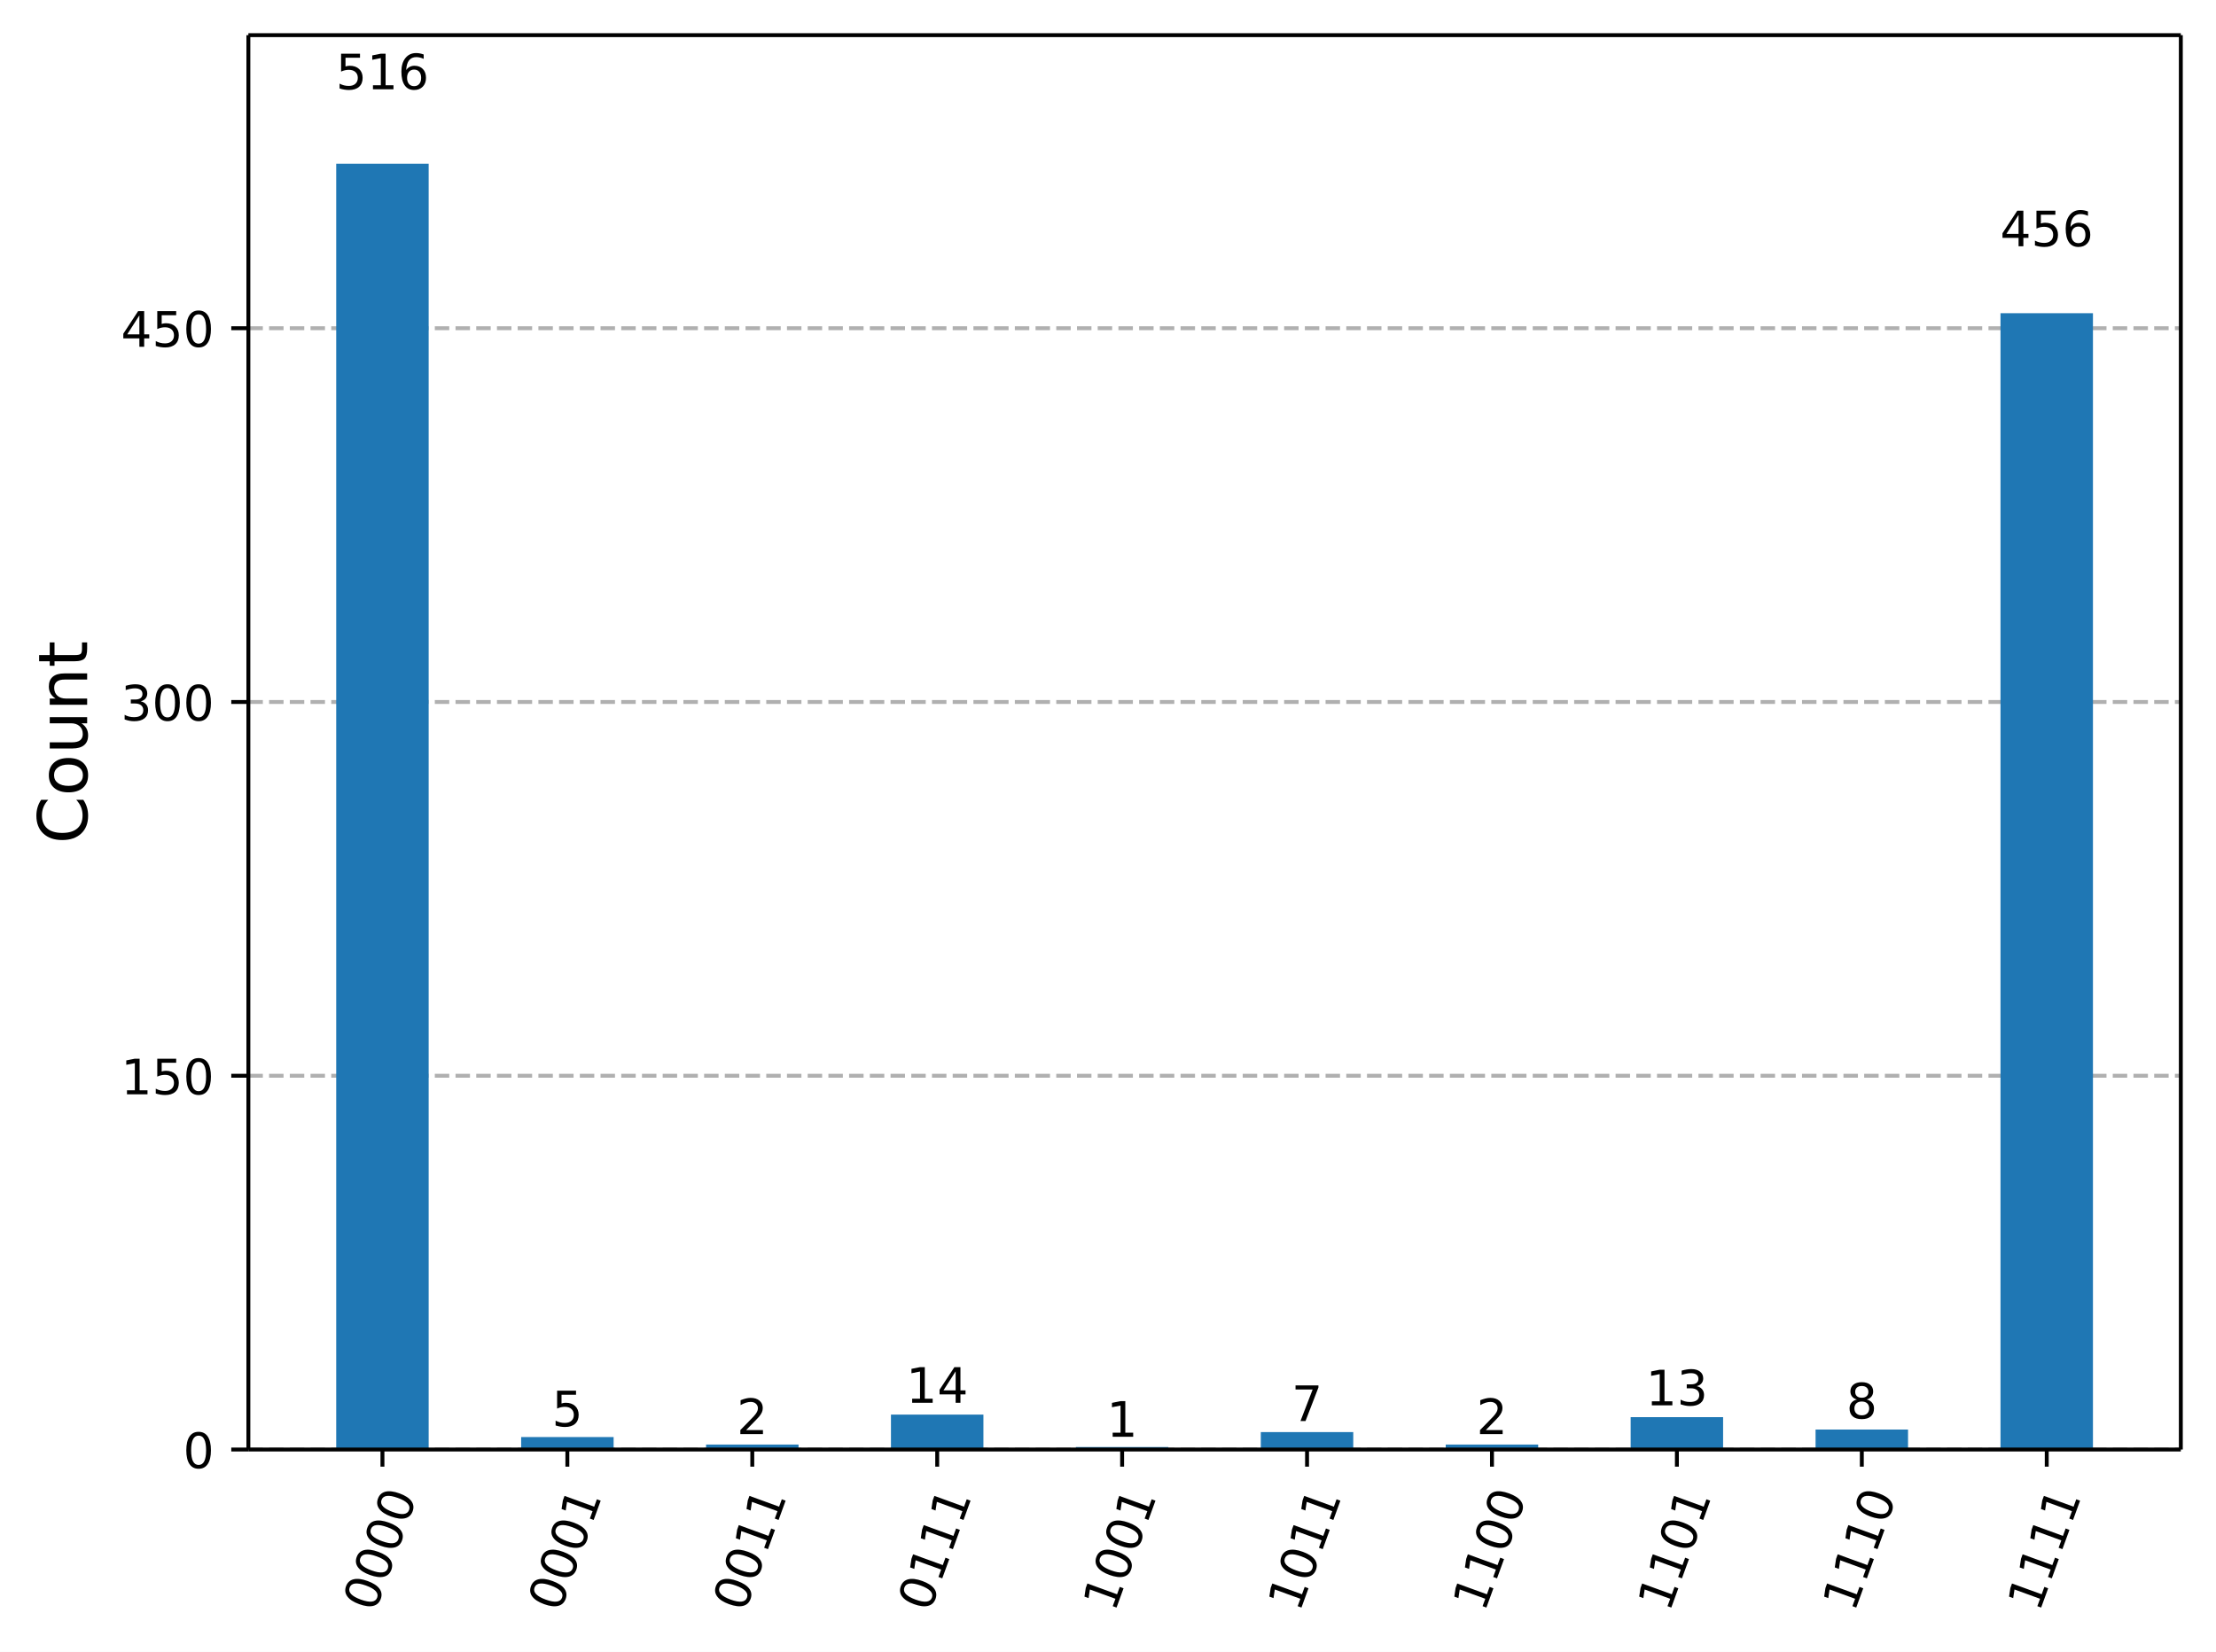
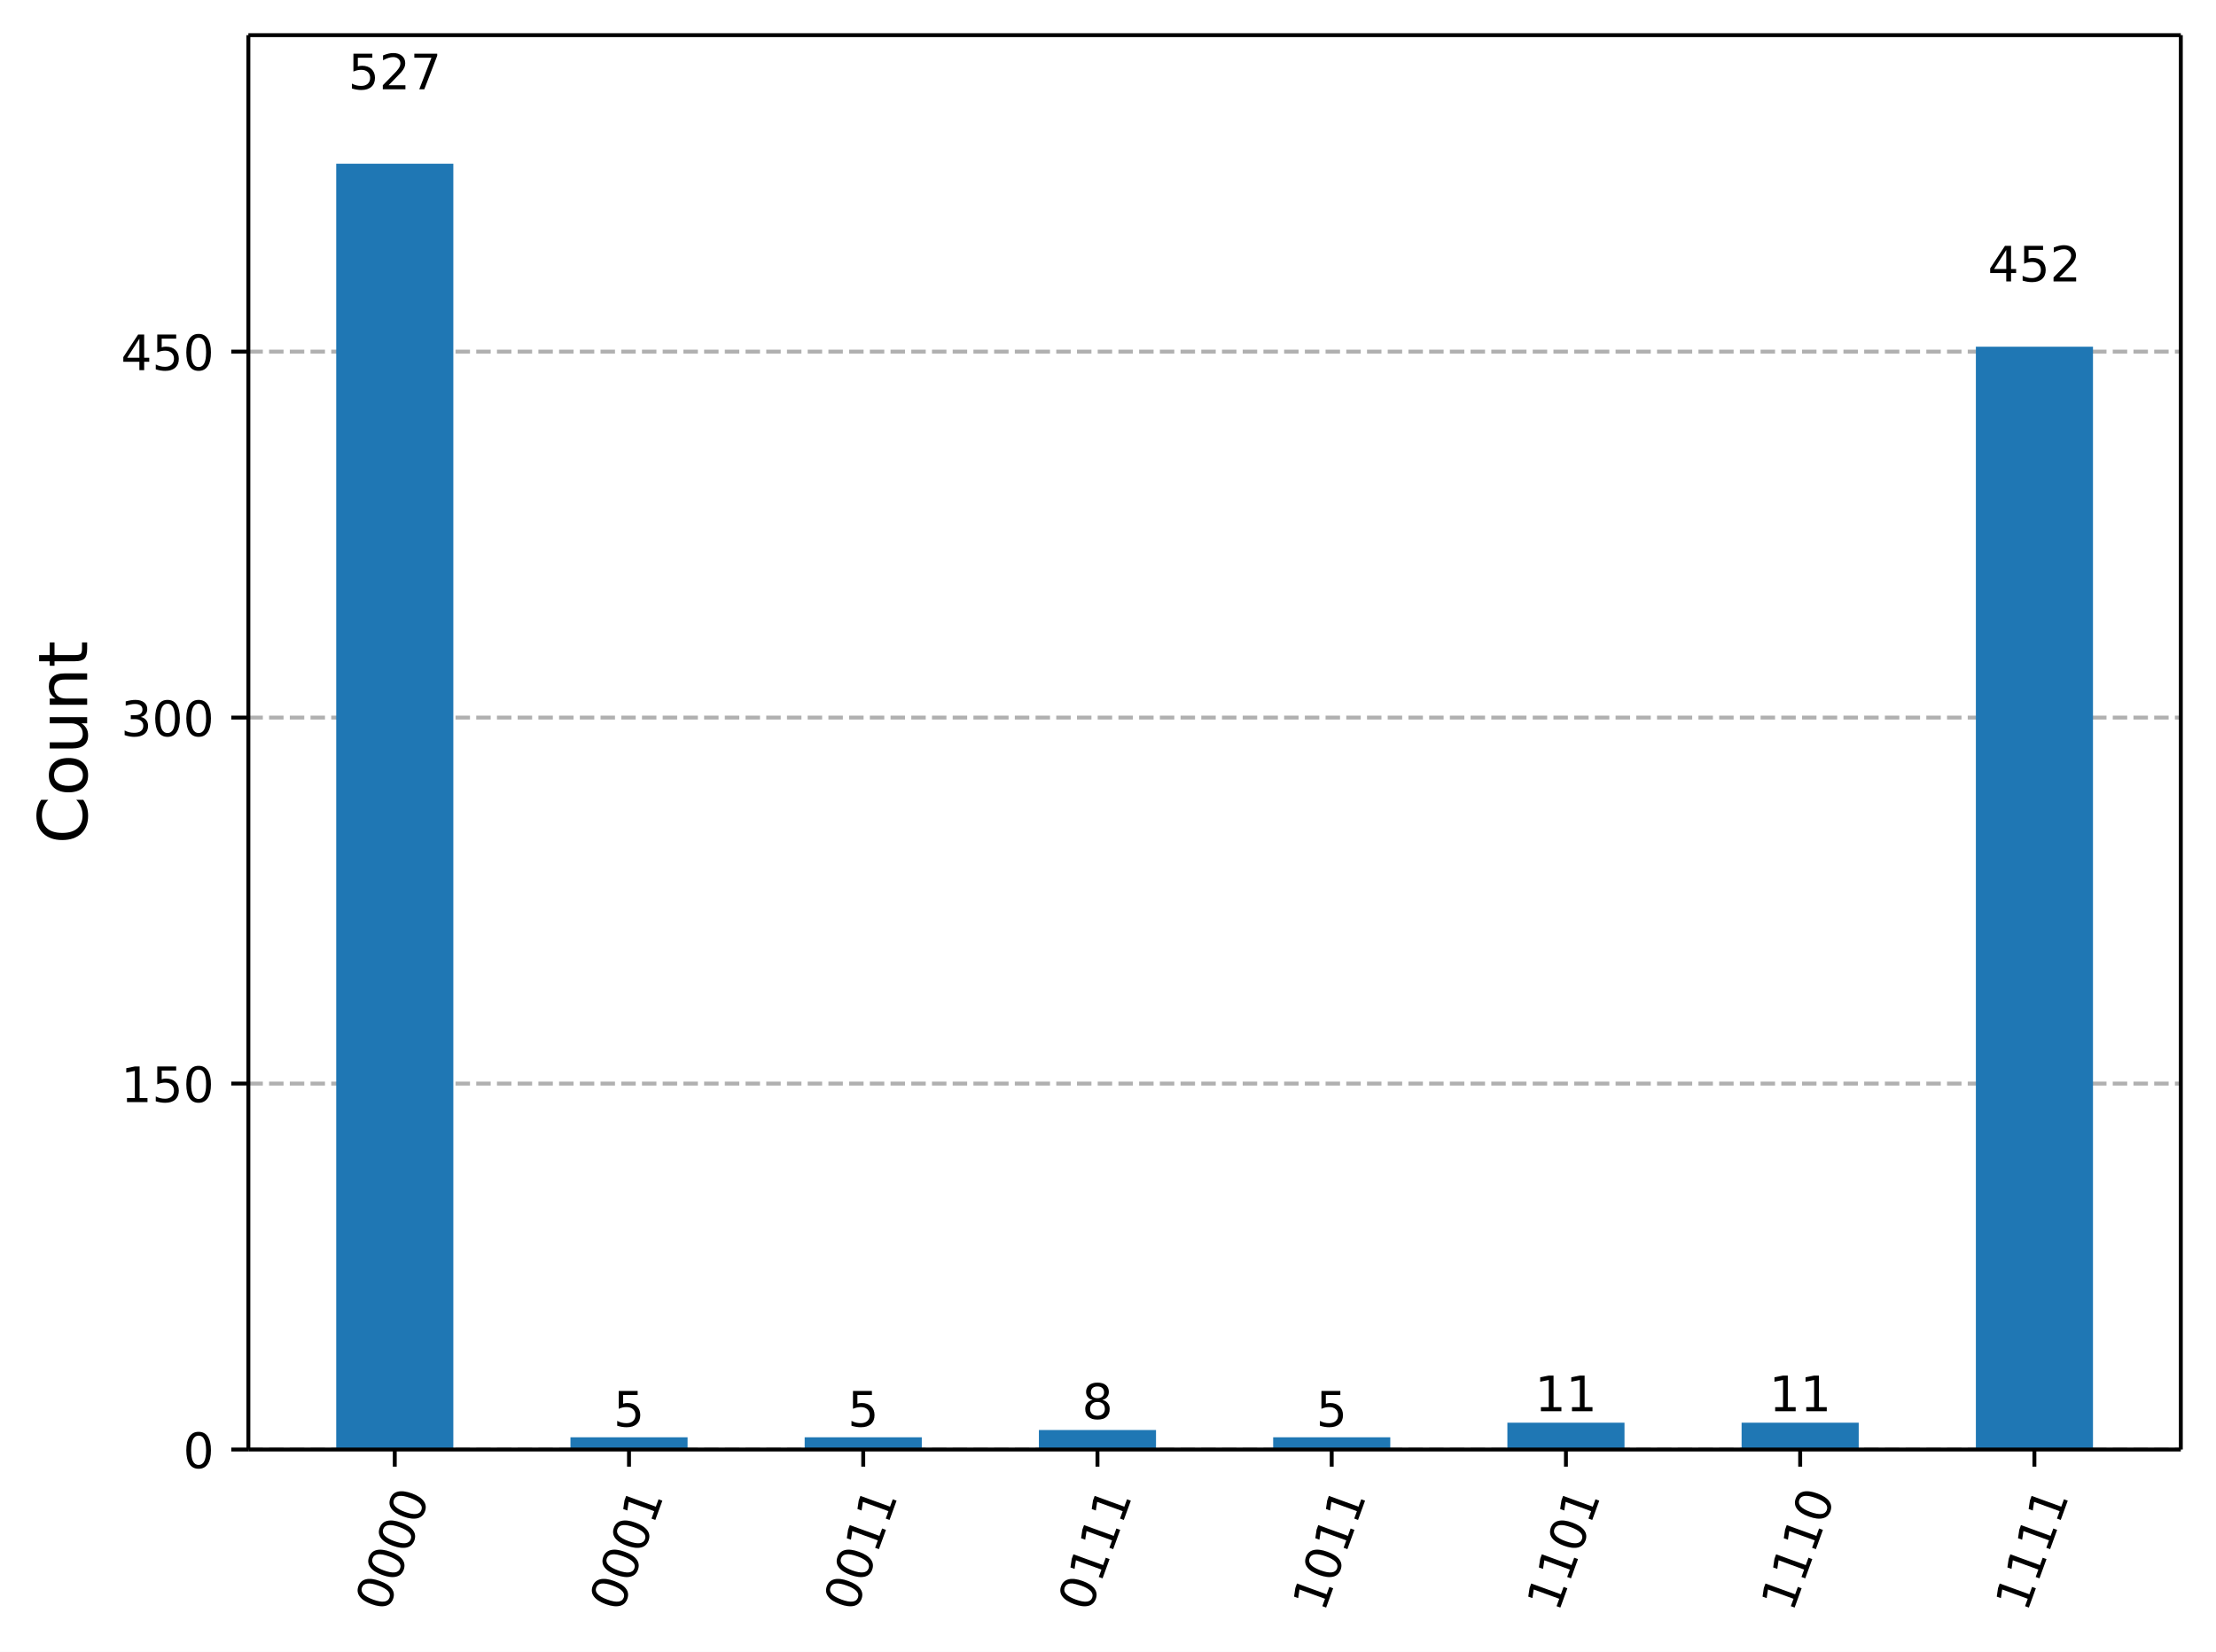
<svg xmlns="http://www.w3.org/2000/svg" xmlns:xlink="http://www.w3.org/1999/xlink" width="453.57pt" height="338.16pt" version="1.1" viewBox="0 0 453.57 338.16">
  <defs>
    <style type="text/css">*{stroke-linejoin: round; stroke-linecap: butt}</style>
  </defs>
  <path d="m0 338.16h453.57v-338.16h-453.57z" fill="#ffffff" />
  <path d="m50.837 296.73h395.53v-289.53h-395.53z" fill="#ffffff" />
  <defs>
    <path id="56bc601931b" d="m0 0v3.5" stroke="#000000" stroke-width=".8" />
  </defs>
-   <use x="78.278" y="296.734" stroke="#000000" stroke-width=".8" xlink:href="#56bc601931b" />
-   <g transform="translate(76.714 330.25) rotate(-70) scale(.1 -.1)">
+   <use x="80.801" y="296.734" stroke="#000000" stroke-width=".8" xlink:href="#56bc601931b" />
+   <g transform="translate(79.237 330.25) rotate(-70) scale(.1 -.1)">
    <defs>
      <path id="DejaVuSans-30" transform="scale(.015625)" d="m2034 4250q-487 0-733-480-245-479-245-1442 0-959 245-1439 246-480 733-480 491 0 736 480 246 480 246 1439 0 963-246 1442-245 480-736 480zm0 500q785 0 1199-621 414-620 414-1801 0-1178-414-1799-414-620-1199-620-784 0-1198 620-414 621-414 1799 0 1181 414 1801 414 621 1198 621z" />
    </defs>
    <use xlink:href="#DejaVuSans-30" />
    <use transform="translate(63.623)" xlink:href="#DejaVuSans-30" />
    <use transform="translate(127.25)" xlink:href="#DejaVuSans-30" />
    <use transform="translate(190.87)" xlink:href="#DejaVuSans-30" />
  </g>
-   <use x="116.128" y="296.734" stroke="#000000" stroke-width=".8" xlink:href="#56bc601931b" />
-   <g transform="translate(114.56 330.25) rotate(-70) scale(.1 -.1)">
+   <use x="128.744" y="296.734" stroke="#000000" stroke-width=".8" xlink:href="#56bc601931b" />
+   <g transform="translate(127.18 330.25) rotate(-70) scale(.1 -.1)">
    <defs>
      <path id="DejaVuSans-31" transform="scale(.015625)" d="m794 531h1031v3560l-1122-225v575l1116 225h631v-4135h1031v-531h-2687v531z" />
    </defs>
    <use xlink:href="#DejaVuSans-30" />
    <use transform="translate(63.623)" xlink:href="#DejaVuSans-30" />
    <use transform="translate(127.25)" xlink:href="#DejaVuSans-30" />
    <use transform="translate(190.87)" xlink:href="#DejaVuSans-31" />
  </g>
-   <use x="153.977" y="296.734" stroke="#000000" stroke-width=".8" xlink:href="#56bc601931b" />
-   <g transform="translate(152.41 330.25) rotate(-70) scale(.1 -.1)">
+   <use x="176.687" y="296.734" stroke="#000000" stroke-width=".8" xlink:href="#56bc601931b" />
+   <g transform="translate(175.12 330.25) rotate(-70) scale(.1 -.1)">
    <use xlink:href="#DejaVuSans-30" />
    <use transform="translate(63.623)" xlink:href="#DejaVuSans-30" />
    <use transform="translate(127.25)" xlink:href="#DejaVuSans-31" />
    <use transform="translate(190.87)" xlink:href="#DejaVuSans-31" />
  </g>
-   <use x="191.827" y="296.734" stroke="#000000" stroke-width=".8" xlink:href="#56bc601931b" />
-   <g transform="translate(190.26 330.25) rotate(-70) scale(.1 -.1)">
+   <use x="224.63" y="296.734" stroke="#000000" stroke-width=".8" xlink:href="#56bc601931b" />
+   <g transform="translate(223.07 330.25) rotate(-70) scale(.1 -.1)">
    <use xlink:href="#DejaVuSans-30" />
    <use transform="translate(63.623)" xlink:href="#DejaVuSans-31" />
    <use transform="translate(127.25)" xlink:href="#DejaVuSans-31" />
    <use transform="translate(190.87)" xlink:href="#DejaVuSans-31" />
  </g>
-   <use x="229.677" y="296.734" stroke="#000000" stroke-width=".8" xlink:href="#56bc601931b" />
-   <g transform="translate(228.11 330.25) rotate(-70) scale(.1 -.1)">
-     <use xlink:href="#DejaVuSans-31" />
-     <use transform="translate(63.623)" xlink:href="#DejaVuSans-30" />
-     <use transform="translate(127.25)" xlink:href="#DejaVuSans-30" />
-     <use transform="translate(190.87)" xlink:href="#DejaVuSans-31" />
-   </g>
-   <use x="267.527" y="296.734" stroke="#000000" stroke-width=".8" xlink:href="#56bc601931b" />
-   <g transform="translate(265.96 330.25) rotate(-70) scale(.1 -.1)">
+   <use x="272.573" y="296.734" stroke="#000000" stroke-width=".8" xlink:href="#56bc601931b" />
+   <g transform="translate(271.01 330.25) rotate(-70) scale(.1 -.1)">
    <use xlink:href="#DejaVuSans-31" />
    <use transform="translate(63.623)" xlink:href="#DejaVuSans-30" />
    <use transform="translate(127.25)" xlink:href="#DejaVuSans-31" />
    <use transform="translate(190.87)" xlink:href="#DejaVuSans-31" />
  </g>
-   <use x="305.377" y="296.734" stroke="#000000" stroke-width=".8" xlink:href="#56bc601931b" />
-   <g transform="translate(303.81 330.25) rotate(-70) scale(.1 -.1)">
-     <use xlink:href="#DejaVuSans-31" />
-     <use transform="translate(63.623)" xlink:href="#DejaVuSans-31" />
-     <use transform="translate(127.25)" xlink:href="#DejaVuSans-30" />
-     <use transform="translate(190.87)" xlink:href="#DejaVuSans-30" />
-   </g>
-   <use x="343.226" y="296.734" stroke="#000000" stroke-width=".8" xlink:href="#56bc601931b" />
-   <g transform="translate(341.66 330.25) rotate(-70) scale(.1 -.1)">
+   <use x="320.516" y="296.734" stroke="#000000" stroke-width=".8" xlink:href="#56bc601931b" />
+   <g transform="translate(318.95 330.25) rotate(-70) scale(.1 -.1)">
    <use xlink:href="#DejaVuSans-31" />
    <use transform="translate(63.623)" xlink:href="#DejaVuSans-31" />
    <use transform="translate(127.25)" xlink:href="#DejaVuSans-30" />
    <use transform="translate(190.87)" xlink:href="#DejaVuSans-31" />
  </g>
-   <use x="381.076" y="296.734" stroke="#000000" stroke-width=".8" xlink:href="#56bc601931b" />
-   <g transform="translate(379.51 330.25) rotate(-70) scale(.1 -.1)">
+   <use x="368.459" y="296.734" stroke="#000000" stroke-width=".8" xlink:href="#56bc601931b" />
+   <g transform="translate(366.9 330.25) rotate(-70) scale(.1 -.1)">
    <use xlink:href="#DejaVuSans-31" />
    <use transform="translate(63.623)" xlink:href="#DejaVuSans-31" />
    <use transform="translate(127.25)" xlink:href="#DejaVuSans-31" />
    <use transform="translate(190.87)" xlink:href="#DejaVuSans-30" />
  </g>
-   <use x="418.926" y="296.734" stroke="#000000" stroke-width=".8" xlink:href="#56bc601931b" />
-   <g transform="translate(417.36 330.25) rotate(-70) scale(.1 -.1)">
+   <use x="416.402" y="296.734" stroke="#000000" stroke-width=".8" xlink:href="#56bc601931b" />
+   <g transform="translate(414.84 330.25) rotate(-70) scale(.1 -.1)">
    <use xlink:href="#DejaVuSans-31" />
    <use transform="translate(63.623)" xlink:href="#DejaVuSans-31" />
    <use transform="translate(127.25)" xlink:href="#DejaVuSans-31" />
    <use transform="translate(190.87)" xlink:href="#DejaVuSans-31" />
  </g>
  <path d="m50.837 296.73h395.53" clip-path="url(#a66ecdb3287)" fill="none" stroke="#b0b0b0" stroke-dasharray="2.96,1.28" stroke-width=".8" />
  <defs>
    <path id="068a09cc224" d="m0 0h-3.5" stroke="#000000" stroke-width=".8" />
  </defs>
  <use x="50.837" y="296.734" stroke="#000000" stroke-width=".8" xlink:href="#068a09cc224" />
  <g transform="translate(37.474 300.53) scale(.1 -.1)">
    <use xlink:href="#DejaVuSans-30" />
  </g>
-   <path d="m50.837 220.22h395.53" clip-path="url(#a66ecdb3287)" fill="none" stroke="#b0b0b0" stroke-dasharray="2.96,1.28" stroke-width=".8" />
-   <use x="50.837" y="220.219" stroke="#000000" stroke-width=".8" xlink:href="#068a09cc224" />
-   <g transform="translate(24.749 224.02) scale(.1 -.1)">
+   <path d="m50.837 221.82h395.53" clip-path="url(#a66ecdb3287)" fill="none" stroke="#b0b0b0" stroke-dasharray="2.96,1.28" stroke-width=".8" />
+   <use x="50.837" y="221.816" stroke="#000000" stroke-width=".8" xlink:href="#068a09cc224" />
+   <g transform="translate(24.749 225.61) scale(.1 -.1)">
    <defs>
      <path id="DejaVuSans-35" transform="scale(.015625)" d="m691 4666h2478v-532h-1900v-1143q137 47 274 70 138 23 276 23 781 0 1237-428 457-428 457-1159 0-753-469-1171-469-417-1322-417-294 0-599 50-304 50-629 150v635q281-153 581-228t634-75q541 0 856 284 316 284 316 772 0 487-316 771-315 285-856 285-253 0-505-56-251-56-513-175v2344z" />
    </defs>
    <use xlink:href="#DejaVuSans-31" />
    <use transform="translate(63.623)" xlink:href="#DejaVuSans-35" />
    <use transform="translate(127.25)" xlink:href="#DejaVuSans-30" />
  </g>
-   <path d="m50.837 143.7h395.53" clip-path="url(#a66ecdb3287)" fill="none" stroke="#b0b0b0" stroke-dasharray="2.96,1.28" stroke-width=".8" />
-   <use x="50.837" y="143.703" stroke="#000000" stroke-width=".8" xlink:href="#068a09cc224" />
-   <g transform="translate(24.749 147.5) scale(.1 -.1)">
+   <path d="m50.837 146.9h395.53" clip-path="url(#a66ecdb3287)" fill="none" stroke="#b0b0b0" stroke-dasharray="2.96,1.28" stroke-width=".8" />
+   <use x="50.837" y="146.897" stroke="#000000" stroke-width=".8" xlink:href="#068a09cc224" />
+   <g transform="translate(24.749 150.7) scale(.1 -.1)">
    <defs>
      <path id="DejaVuSans-33" transform="scale(.015625)" d="m2597 2516q453-97 707-404 255-306 255-756 0-690-475-1069-475-378-1350-378-293 0-604 58t-642 174v609q262-153 574-231 313-78 654-78 593 0 904 234t311 681q0 413-289 645-289 233-804 233h-544v519h569q465 0 712 186t247 536q0 359-255 551-254 193-729 193-260 0-557-57-297-56-653-174v562q360 100 674 150t592 50q719 0 1137-327 419-326 419-882 0-388-222-655t-631-370z" />
    </defs>
    <use xlink:href="#DejaVuSans-33" />
    <use transform="translate(63.623)" xlink:href="#DejaVuSans-30" />
    <use transform="translate(127.25)" xlink:href="#DejaVuSans-30" />
  </g>
-   <path d="m50.837 67.188h395.53" clip-path="url(#a66ecdb3287)" fill="none" stroke="#b0b0b0" stroke-dasharray="2.96,1.28" stroke-width=".8" />
-   <use x="50.837" y="67.188" stroke="#000000" stroke-width=".8" xlink:href="#068a09cc224" />
-   <g transform="translate(24.749 70.987) scale(.1 -.1)">
+   <path d="m50.837 71.979h395.53" clip-path="url(#a66ecdb3287)" fill="none" stroke="#b0b0b0" stroke-dasharray="2.96,1.28" stroke-width=".8" />
+   <use x="50.837" y="71.979" stroke="#000000" stroke-width=".8" xlink:href="#068a09cc224" />
+   <g transform="translate(24.749 75.778) scale(.1 -.1)">
    <defs>
      <path id="DejaVuSans-34" transform="scale(.015625)" d="m2419 4116-1594-2491h1594v2491zm-166 550h794v-3041h666v-525h-666v-1100h-628v1100h-2106v609l1940 2957z" />
    </defs>
    <use xlink:href="#DejaVuSans-34" />
    <use transform="translate(63.623)" xlink:href="#DejaVuSans-35" />
    <use transform="translate(127.25)" xlink:href="#DejaVuSans-30" />
  </g>
  <g transform="translate(17.838 172.75) rotate(-90) scale(.14 -.14)">
    <defs>
      <path id="DejaVuSans-43" transform="scale(.015625)" d="m4122 4306v-665q-319 297-680 443-361 147-767 147-800 0-1225-489t-425-1414q0-922 425-1411t1225-489q406 0 767 147t680 444v-660q-331-225-702-338-370-112-782-112-1060 0-1670 648-609 649-609 1771 0 1125 609 1773 610 649 1670 649 418 0 788-111 371-111 696-333z" />
      <path id="DejaVuSans-6f" transform="scale(.015625)" d="m1959 3097q-462 0-731-361t-269-989 267-989q268-361 733-361 460 0 728 362 269 363 269 988 0 622-269 986-268 364-728 364zm0 487q750 0 1178-488 429-487 429-1349 0-859-429-1349-428-489-1178-489-753 0-1180 489-426 490-426 1349 0 862 426 1349 427 488 1180 488z" />
      <path id="DejaVuSans-75" transform="scale(.015625)" d="m544 1381v2119h575v-2097q0-497 193-746 194-248 582-248 465 0 735 297 271 297 271 810v1984h575v-3500h-575v538q-209-319-486-474-276-155-642-155-603 0-916 375-312 375-312 1097zm1447 2203z" />
      <path id="DejaVuSans-6e" transform="scale(.015625)" d="m3513 2113v-2113h-575v2094q0 497-194 743-194 247-581 247-466 0-735-297-269-296-269-809v-1978h-578v3500h578v-544q207 316 486 472 280 156 646 156 603 0 912-373 310-373 310-1098z" />
      <path id="DejaVuSans-74" transform="scale(.015625)" d="m1172 4494v-994h1184v-447h-1184v-1900q0-428 117-550t477-122h590v-481h-590q-666 0-919 248-253 249-253 905v1900h-422v447h422v994h578z" />
    </defs>
    <use xlink:href="#DejaVuSans-43" />
    <use transform="translate(69.824)" xlink:href="#DejaVuSans-6f" />
    <use transform="translate(131.01)" xlink:href="#DejaVuSans-75" />
    <use transform="translate(194.38)" xlink:href="#DejaVuSans-6e" />
    <use transform="translate(257.76)" xlink:href="#DejaVuSans-74" />
  </g>
-   <path d="m68.816 296.73h18.925v-263.21h-18.925z" clip-path="url(#a66ecdb3287)" fill="#1f77b4" />
-   <path d="m106.67 296.73h18.925v-2.55h-18.925z" clip-path="url(#a66ecdb3287)" fill="#1f77b4" />
-   <path d="m144.52 296.73h18.925v-1.02h-18.925z" clip-path="url(#a66ecdb3287)" fill="#1f77b4" />
-   <path d="m182.36 296.73h18.925v-7.141h-18.925z" clip-path="url(#a66ecdb3287)" fill="#1f77b4" />
-   <path d="m220.21 296.73h18.925v-0.51h-18.925z" clip-path="url(#a66ecdb3287)" fill="#1f77b4" />
-   <path d="m258.06 296.73h18.925v-3.571h-18.925z" clip-path="url(#a66ecdb3287)" fill="#1f77b4" />
-   <path d="m295.91 296.73h18.925v-1.02h-18.925z" clip-path="url(#a66ecdb3287)" fill="#1f77b4" />
-   <path d="m333.76 296.73h18.925v-6.631h-18.925z" clip-path="url(#a66ecdb3287)" fill="#1f77b4" />
-   <path d="m371.61 296.73h18.925v-4.081h-18.925z" clip-path="url(#a66ecdb3287)" fill="#1f77b4" />
-   <path d="m409.46 296.73h18.925v-232.61h-18.925z" clip-path="url(#a66ecdb3287)" fill="#1f77b4" />
+   <path d="m68.816 296.73h23.972v-263.21h-23.972z" clip-path="url(#a66ecdb3287)" fill="#1f77b4" />
+   <path d="m116.76 296.73h23.972v-2.497h-23.972z" clip-path="url(#a66ecdb3287)" fill="#1f77b4" />
+   <path d="m164.7 296.73h23.972v-2.497h-23.972z" clip-path="url(#a66ecdb3287)" fill="#1f77b4" />
+   <path d="m212.64 296.73h23.972v-3.996h-23.972z" clip-path="url(#a66ecdb3287)" fill="#1f77b4" />
+   <path d="m260.59 296.73h23.972v-2.497h-23.972z" clip-path="url(#a66ecdb3287)" fill="#1f77b4" />
+   <path d="m308.53 296.73h23.972v-5.494h-23.972z" clip-path="url(#a66ecdb3287)" fill="#1f77b4" />
+   <path d="m356.47 296.73h23.972v-5.494h-23.972z" clip-path="url(#a66ecdb3287)" fill="#1f77b4" />
+   <path d="m404.42 296.73h23.972v-225.75h-23.972z" clip-path="url(#a66ecdb3287)" fill="#1f77b4" />
  <path d="m50.837 296.73v-289.53" fill="none" stroke="#000000" stroke-linecap="square" stroke-width=".8" />
  <path d="m446.37 296.73v-289.53" fill="none" stroke="#000000" stroke-linecap="square" stroke-width=".8" />
  <path d="m50.837 296.73h395.53" fill="none" stroke="#000000" stroke-linecap="square" stroke-width=".8" />
  <path d="m50.837 7.2h395.53" fill="none" stroke="#000000" stroke-linecap="square" stroke-width=".8" />
-   <g transform="translate(68.734 18.281) scale(.1 -.1)">
+   <g transform="translate(71.258 18.281) scale(.1 -.1)">
    <defs>
-       <path id="DejaVuSans-36" transform="scale(.015625)" d="m2113 2584q-425 0-674-291-248-290-248-796 0-503 248-796 249-292 674-292t673 292q248 293 248 796 0 506-248 796-248 291-673 291zm1253 1979v-575q-238 112-480 171-242 60-480 60-625 0-955-422-329-422-376-1275 184 272 462 417 279 145 613 145 703 0 1111-427 408-426 408-1160 0-719-425-1154-425-434-1131-434-810 0-1238 620-428 621-428 1799 0 1106 525 1764t1409 658q238 0 480-47t505-140z" />
+       <path id="DejaVuSans-32" transform="scale(.015625)" d="m1228 531h2203v-531h-2962v531q359 372 979 998 621 627 780 809 303 340 423 576 121 236 121 464 0 372-261 606-261 235-680 235-297 0-627-103-329-103-704-313v638q381 153 712 231 332 78 607 78 725 0 1156-363 431-362 431-968 0-288-108-546-107-257-392-607-78-91-497-524-418-433-1181-1211z" />
+       <path id="DejaVuSans-37" transform="scale(.015625)" d="m525 4666h3e3v-269l-1694-4397h-659l1594 4134h-2241v532z" />
    </defs>
    <use xlink:href="#DejaVuSans-35" />
-     <use transform="translate(63.623)" xlink:href="#DejaVuSans-31" />
-     <use transform="translate(127.25)" xlink:href="#DejaVuSans-36" />
+     <use transform="translate(63.623)" xlink:href="#DejaVuSans-32" />
+     <use transform="translate(127.25)" xlink:href="#DejaVuSans-37" />
  </g>
-   <g transform="translate(112.95 291.98) scale(.1 -.1)">
+   <g transform="translate(125.56 292.03) scale(.1 -.1)">
    <use xlink:href="#DejaVuSans-35" />
  </g>
-   <g transform="translate(150.8 293.58) scale(.1 -.1)">
-     <defs>
-       <path id="DejaVuSans-32" transform="scale(.015625)" d="m1228 531h2203v-531h-2962v531q359 372 979 998 621 627 780 809 303 340 423 576 121 236 121 464 0 372-261 606-261 235-680 235-297 0-627-103-329-103-704-313v638q381 153 712 231 332 78 607 78 725 0 1156-363 431-362 431-968 0-288-108-546-107-257-392-607-78-91-497-524-418-433-1181-1211z" />
-     </defs>
-     <use xlink:href="#DejaVuSans-32" />
+   <g transform="translate(173.51 292.03) scale(.1 -.1)">
+     <use xlink:href="#DejaVuSans-35" />
  </g>
-   <g transform="translate(185.46 287.16) scale(.1 -.1)">
-     <use xlink:href="#DejaVuSans-31" />
-     <use transform="translate(63.623)" xlink:href="#DejaVuSans-34" />
-   </g>
-   <g transform="translate(226.5 294.12) scale(.1 -.1)">
-     <use xlink:href="#DejaVuSans-31" />
-   </g>
-   <g transform="translate(264.35 290.9) scale(.1 -.1)">
-     <defs>
-       <path id="DejaVuSans-37" transform="scale(.015625)" d="m525 4666h3e3v-269l-1694-4397h-659l1594 4134h-2241v532z" />
-     </defs>
-     <use xlink:href="#DejaVuSans-37" />
-   </g>
-   <g transform="translate(302.2 293.58) scale(.1 -.1)">
-     <use xlink:href="#DejaVuSans-32" />
-   </g>
-   <g transform="translate(336.86 287.69) scale(.1 -.1)">
-     <use xlink:href="#DejaVuSans-31" />
-     <use transform="translate(63.623)" xlink:href="#DejaVuSans-33" />
-   </g>
-   <g transform="translate(377.89 290.37) scale(.1 -.1)">
+   <g transform="translate(221.45 290.46) scale(.1 -.1)">
    <defs>
      <path id="DejaVuSans-38" transform="scale(.015625)" d="m2034 2216q-450 0-708-241-257-241-257-662 0-422 257-663 258-241 708-241t709 242q260 243 260 662 0 421-258 662-257 241-711 241zm-631 268q-406 100-633 378-226 279-226 679 0 559 398 884 399 325 1092 325 697 0 1094-325t397-884q0-400-227-679-226-278-629-378 456-106 710-416 255-309 255-755 0-679-414-1042-414-362-1186-362-771 0-1186 362-414 363-414 1042 0 446 256 755 257 310 713 416zm-231 997q0-362 226-565 227-203 636-203 407 0 636 203 230 203 230 565 0 363-230 566-229 203-636 203-409 0-636-203-226-203-226-566z" />
    </defs>
    <use xlink:href="#DejaVuSans-38" />
  </g>
-   <g transform="translate(409.38 50.417) scale(.1 -.1)">
+   <g transform="translate(269.39 292.03) scale(.1 -.1)">
+     <use xlink:href="#DejaVuSans-35" />
+   </g>
+   <g transform="translate(314.15 288.89) scale(.1 -.1)">
+     <use xlink:href="#DejaVuSans-31" />
+     <use transform="translate(63.623)" xlink:href="#DejaVuSans-31" />
+   </g>
+   <g transform="translate(362.1 288.89) scale(.1 -.1)">
+     <use xlink:href="#DejaVuSans-31" />
+     <use transform="translate(63.623)" xlink:href="#DejaVuSans-31" />
+   </g>
+   <g transform="translate(406.86 57.613) scale(.1 -.1)">
    <use xlink:href="#DejaVuSans-34" />
    <use transform="translate(63.623)" xlink:href="#DejaVuSans-35" />
-     <use transform="translate(127.25)" xlink:href="#DejaVuSans-36" />
+     <use transform="translate(127.25)" xlink:href="#DejaVuSans-32" />
  </g>
  <defs>
    <clipPath id="a66ecdb3287">
      <rect x="50.837" y="7.2" width="395.53" height="289.53" />
    </clipPath>
  </defs>
</svg>
